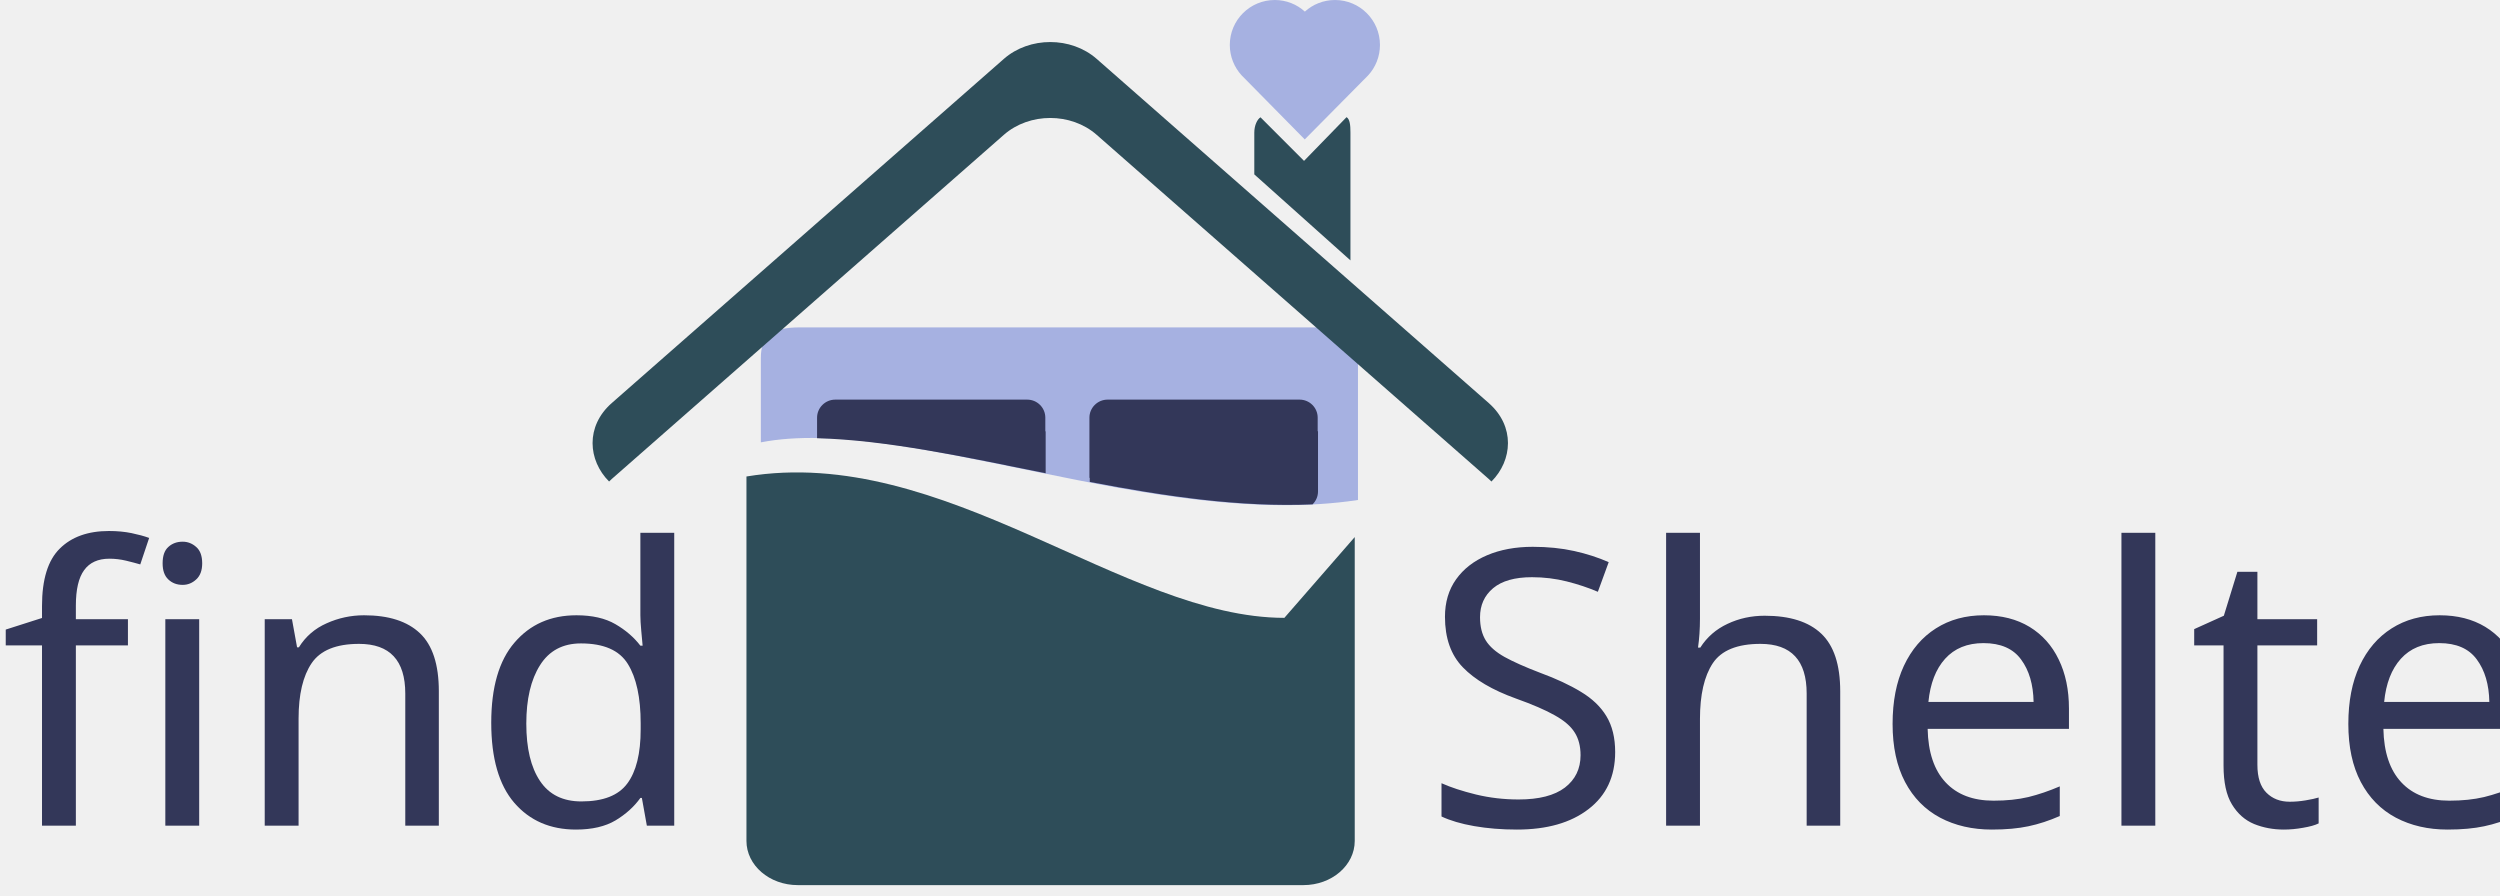
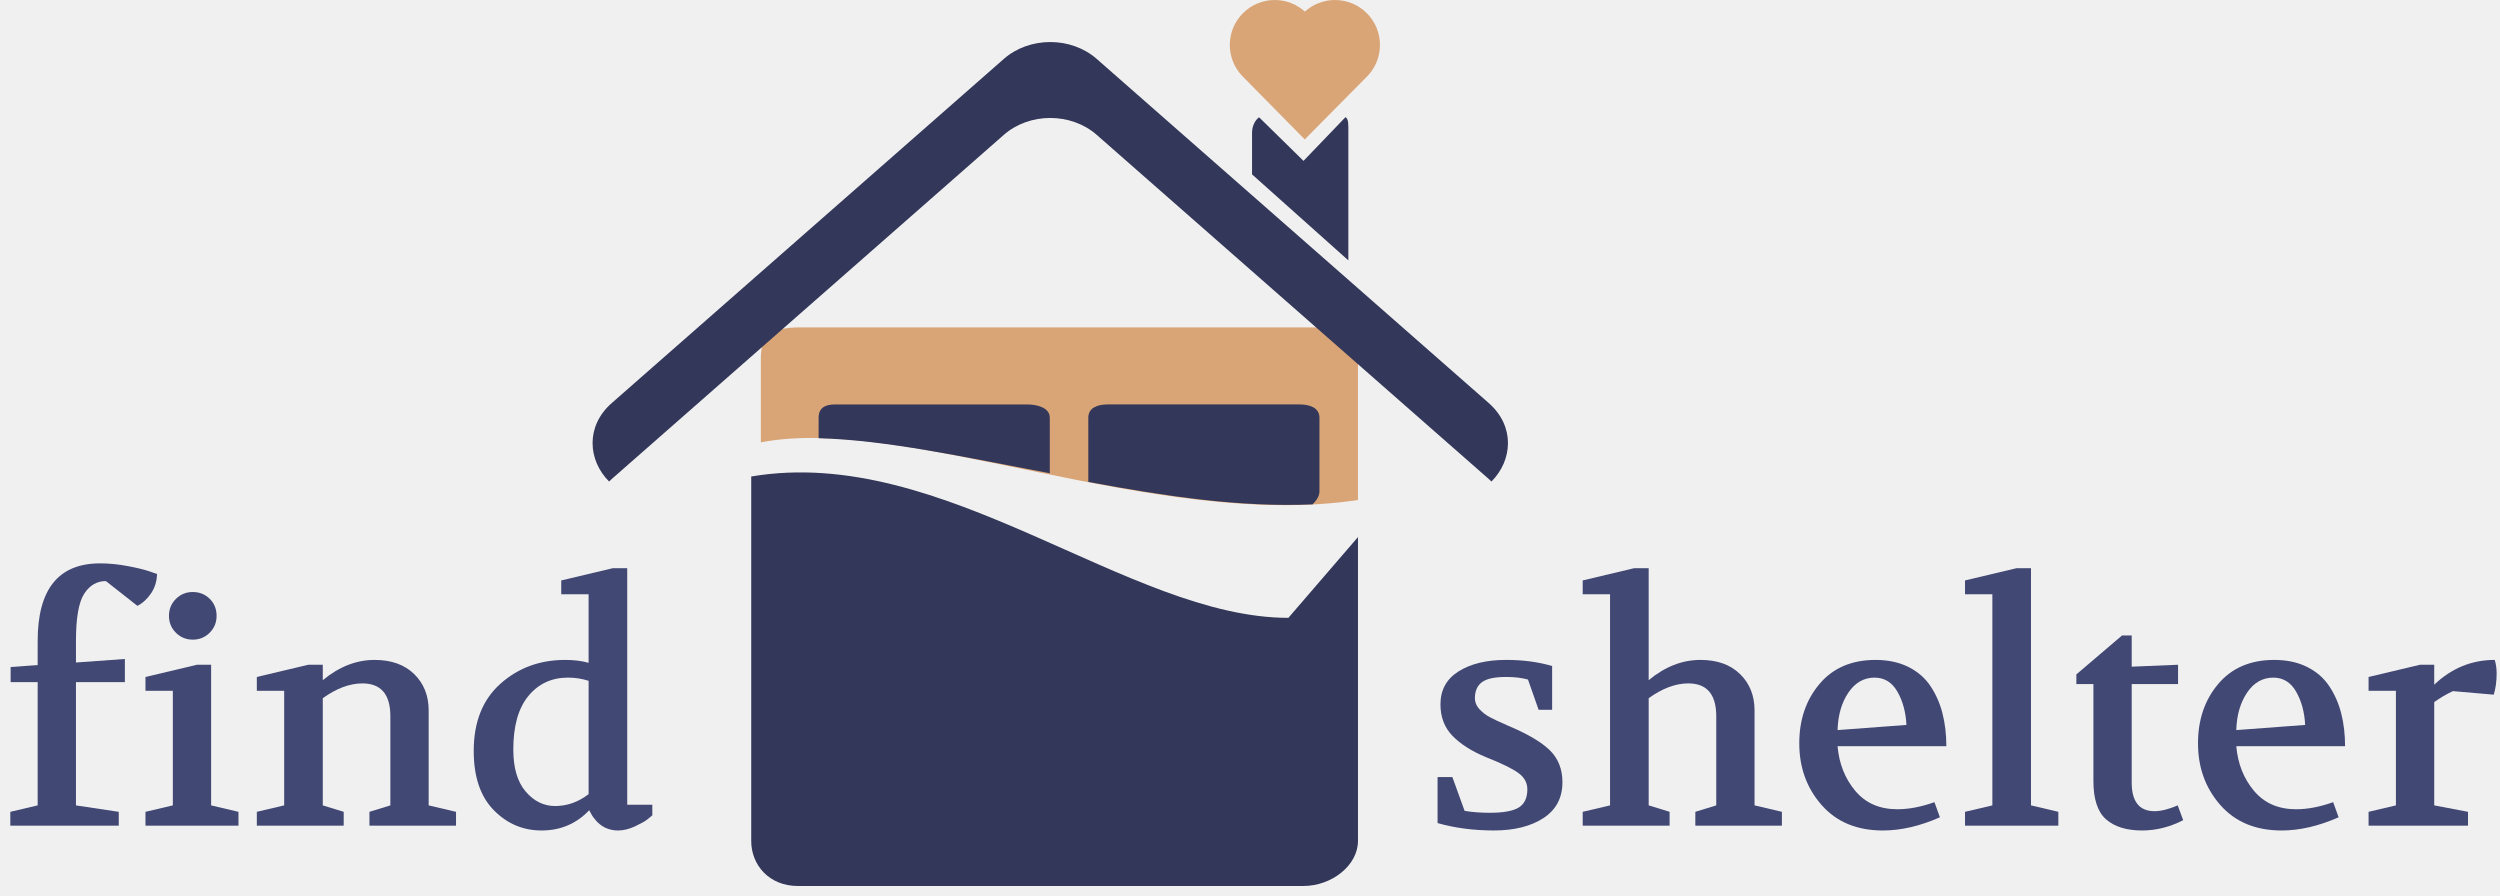
<svg xmlns="http://www.w3.org/2000/svg" version="1.1" id="Layer_1" x="0px" y="0px" width="259.577px" height="92.992px" viewBox="0 0 259.577 92.992" enable-background="new 0 0 259.577 92.992" xml:space="preserve">
  <g>
-     <text transform="matrix(1 0 0 1 0.002 85.7285)" fill="#333759" font-family="Nunito" font-size="40">find</text>
+     <g>
+       <path fill="#424874" d="M1.071,85.729v-1.437l2.84-0.669V70.825H1.104v-1.57l2.807-0.2v-2.506c0-5.368,2.16-8.054,6.482-8.054    c0.936,0,1.899,0.096,2.89,0.284c0.991,0.189,1.743,0.374,2.255,0.552l0.769,0.268c-0.022,0.757-0.229,1.426-0.618,2.005    s-0.863,1.014-1.42,1.303l-3.274-2.573c-0.936,0-1.688,0.44-2.256,1.32c-0.568,0.88-0.852,2.512-0.852,4.896v2.238l5.079-0.367    v2.405H7.888v12.798l4.444,0.669v1.437H1.071z" />
+       <path fill="#424874" d="M15.105,85.729v-1.437l2.84-0.669V71.728h-2.84v-1.437l5.346-1.27h1.47v14.602l2.84,0.669v1.437H15.105z     M22.489,63.942c0,0.69-0.239,1.275-0.718,1.754c-0.479,0.479-1.064,0.719-1.754,0.719s-1.275-0.239-1.754-0.719    c-0.479-0.479-0.719-1.063-0.719-1.754s0.239-1.275,0.719-1.755c0.479-0.479,1.063-0.718,1.754-0.718s1.275,0.233,1.754,0.701    C22.25,62.639,22.489,63.229,22.489,63.942z" />
+       <path fill="#424874" d="M26.666,85.729v-1.437l2.84-0.669V71.728h-2.84v-1.437l5.346-1.27h1.503v1.604    c1.693-1.403,3.486-2.105,5.38-2.105c1.738,0,3.107,0.49,4.11,1.471s1.504,2.238,1.504,3.775v9.857l2.84,0.669v1.437h-8.989    v-1.437l2.172-0.669v-9.256c0-2.271-0.969-3.408-2.907-3.408c-1.315,0-2.685,0.513-4.11,1.537v11.127l2.172,0.669v1.437H26.666z" />
+       <path fill="#424874" d="M49.187,77.977c0-3.008,0.924-5.335,2.773-6.984c1.849-1.647,4.087-2.473,6.716-2.473    c0.936,0,1.749,0.101,2.439,0.301v-7.117h-2.84v-1.437l5.347-1.27h1.503v24.56h2.606v1.103l-0.535,0.435    c-0.223,0.179-0.641,0.412-1.253,0.701c-0.613,0.29-1.208,0.435-1.788,0.435c-0.246,0-0.485-0.028-0.719-0.083    c-0.234-0.056-0.44-0.129-0.618-0.218s-0.345-0.195-0.501-0.317c-0.156-0.122-0.284-0.239-0.384-0.351s-0.201-0.234-0.301-0.367    c-0.1-0.134-0.173-0.245-0.217-0.335c-0.045-0.088-0.1-0.188-0.167-0.301l-0.067-0.133c-1.336,1.403-2.985,2.104-4.945,2.104    c-1.938,0-3.598-0.707-4.979-2.122C49.877,82.693,49.187,80.649,49.187,77.977z M53.297,77.824c0,1.91,0.429,3.366,1.287,4.366    c0.857,1,1.876,1.5,3.057,1.5c1.248,0,2.406-0.411,3.475-1.233V70.69c-0.69-0.222-1.403-0.333-2.138-0.333    c-1.693,0-3.063,0.634-4.11,1.9C53.82,73.524,53.297,75.38,53.297,77.824z" />
+     </g>
  </g>
-   <text transform="matrix(1 0 0 1 147.626 85.7285)" fill="#333759" font-family="'Nunito'" font-size="40">Shelter</text>
-   <path fill="#A6B1E1" d="M141,51.915V37.164c0-2.118-1.078-3.171-4.098-3.171H83.004c-3.021,0-4.004,1.054-4.004,3.171v8.766  C94,43.02,120,55.087,141,51.915z" />
+   <g>
+     <g>
+       <path fill="#424874" d="M149.264,85.461v-4.778h1.537l1.27,3.509c0.779,0.134,1.648,0.2,2.606,0.2    c1.425,0,2.434-0.184,3.023-0.551c0.59-0.368,0.886-0.997,0.886-1.888c0-0.69-0.323-1.265-0.969-1.722    c-0.646-0.456-1.76-0.996-3.342-1.62c-1.492-0.623-2.651-1.364-3.475-2.223c-0.825-0.856-1.236-1.942-1.236-3.258    c0-1.492,0.629-2.634,1.888-3.425c1.258-0.79,2.901-1.187,4.929-1.187c1.759,0,3.353,0.213,4.778,0.636v4.544h-1.403l-1.104-3.141    c-0.646-0.179-1.403-0.268-2.271-0.268c-1.203,0-2.044,0.184-2.523,0.552c-0.479,0.367-0.718,0.918-0.718,1.653    c0,0.424,0.155,0.802,0.468,1.137c0.312,0.334,0.662,0.606,1.053,0.818c0.389,0.212,1.019,0.507,1.888,0.886    c2.026,0.847,3.48,1.698,4.36,2.556c0.88,0.858,1.32,1.967,1.32,3.325c0,1.626-0.657,2.868-1.972,3.726s-3.03,1.286-5.146,1.286    C153.017,86.229,151.067,85.974,149.264,85.461z" />
+       <path fill="#424874" d="M164.333,85.729v-1.437l2.84-0.669v-21.92h-2.84v-1.437l5.346-1.27h1.504v11.628    c1.692-1.403,3.486-2.105,5.38-2.105c1.737,0,3.107,0.49,4.109,1.471c1.003,0.98,1.504,2.238,1.504,3.775v9.857l2.841,0.669v1.437    h-8.989v-1.437l2.172-0.669v-9.256c0-2.271-0.969-3.408-2.906-3.408c-1.315,0-2.686,0.513-4.11,1.537v11.127l2.172,0.669v1.437    H164.333z" />
+       <path fill="#424874" d="M186.82,77.175c0-2.45,0.702-4.506,2.105-6.165s3.341-2.49,5.813-2.49c1.292,0,2.423,0.24,3.392,0.719    c0.97,0.479,1.738,1.142,2.306,1.988c0.568,0.847,0.986,1.793,1.253,2.84c0.268,1.048,0.401,2.184,0.401,3.409h-11.294    c0.155,1.817,0.769,3.363,1.838,4.638s2.527,1.911,4.377,1.911c1.181,0,2.461-0.245,3.843-0.735l0.568,1.57    c-2.072,0.913-4.043,1.37-5.915,1.37c-2.695,0-4.817-0.88-6.365-2.64C187.594,81.83,186.82,79.692,186.82,77.175z M190.797,75.805    l7.15-0.535c-0.066-1.327-0.379-2.478-0.936-3.451s-1.348-1.461-2.372-1.461c-1.114,0-2.021,0.521-2.724,1.561    C191.215,72.958,190.841,74.253,190.797,75.805z" />
+       <path fill="#424874" d="M204.029,85.729v-1.437l2.84-0.669v-21.92h-2.84v-1.437l5.346-1.27h1.504v24.626l2.84,0.669v1.437H204.029    z" />
+       <path fill="#424874" d="M215.59,71.026v-1.003l4.744-4.043h1.003v3.241l4.812-0.2v2.005h-4.812v10.225    c0,1.983,0.79,2.974,2.372,2.974c0.669,0,1.471-0.2,2.406-0.602l0.567,1.537c-1.381,0.713-2.807,1.069-4.276,1.069    c-1.604,0-2.847-0.384-3.726-1.152c-0.881-0.769-1.32-2.1-1.32-3.993V71.026H215.59z" />
+       <path fill="#424874" d="M228.22,77.175c0-2.45,0.702-4.506,2.105-6.165s3.341-2.49,5.813-2.49c1.292,0,2.423,0.24,3.392,0.719    c0.97,0.479,1.738,1.142,2.306,1.988c0.568,0.847,0.986,1.793,1.253,2.84c0.268,1.048,0.401,2.184,0.401,3.409h-11.294    c0.155,1.817,0.769,3.363,1.838,4.638s2.527,1.911,4.377,1.911c1.181,0,2.461-0.245,3.843-0.735l0.568,1.57    c-2.072,0.913-4.043,1.37-5.915,1.37c-2.695,0-4.817-0.88-6.365-2.64C228.993,81.83,228.22,79.692,228.22,77.175z M232.196,75.805    l7.15-0.535c-0.066-1.327-0.379-2.478-0.936-3.451s-1.348-1.461-2.372-1.461c-1.114,0-2.021,0.521-2.724,1.561    C232.614,72.958,232.24,74.253,232.196,75.805z" />
+       <path fill="#424874" d="M245.93,85.729v-1.437l2.84-0.669V71.728h-2.84v-1.437l5.346-1.27h1.471v2.071    c1.805-1.715,3.898-2.573,6.282-2.573c0.134,0.424,0.2,0.892,0.2,1.404c0,0.824-0.101,1.56-0.301,2.205l-4.243-0.368    c-0.669,0.313-1.315,0.691-1.938,1.137v10.726l3.509,0.669v1.437H245.93z" />
+     </g>
+   </g>
+   <path fill="#D9A577" d="M141,51.915V37.164c0-2.118-1.078-3.171-4.098-3.171H83.004c-3.021,0-4.004,1.054-4.004,3.171v8.766  C94,43.02,120,55.087,141,51.915z" />
  <path fill="#FFFFFF" stroke="#000000" stroke-width="10" d="M81.797,52.021" />
  <path fill="#FFFFFF" stroke="#000000" stroke-width="10" d="M81.797,52.021" />
-   <path fill="#2E4D59" d="M77.505,49.475v37.84c0,2.532,2.386,4.587,5.327,4.587h52.503c2.943,0,5.328-2.055,5.328-4.587v-31.55  l-7.306,8.387C116.694,64.151,98.005,46.085,77.505,49.475z" />
-   <path fill="#2E4D59" d="M63.241,49.996c0.092-0.09,0.185-0.181,0.284-0.268L104.23,14c2.659-2.334,6.98-2.334,9.64,0l40.703,35.729  c0.103,0.087,0.194,0.178,0.286,0.268c2.187-2.195,2.479-5.726-0.286-8.152L113.87,6.115c-2.659-2.333-6.981-2.333-9.64,0  L63.525,41.844C60.763,44.27,61.055,47.801,63.241,49.996z" />
-   <path fill="#A6B1E1" d="M143.283,4.667c0-2.577-2.09-4.667-4.668-4.667c-1.202,0-2.302,0.456-3.129,1.204  C134.659,0.456,133.563,0,132.361,0c-2.58,0-4.67,2.09-4.67,4.667c0,1.218,0.468,2.327,1.229,3.158l6.553,6.651l6.568-6.635  C142.813,7.008,143.283,5.894,143.283,4.667z" />
-   <path fill="#2E4D59" d="M139.813,12.165l-4.415,4.539l-4.52-4.525c-0.341,0.214-0.643,0.844-0.643,1.588v4.34l9.983,8.929v-13.27  C140.22,13.006,140.157,12.366,139.813,12.165z" />
-   <path fill="#333759" d="M113.151,50.039c7.751,1.484,15.631,2.656,23.131,2.33c0.35-0.341,0.568-0.813,0.568-1.338v-6.249h-0.034  v-1.416c0-1.034-0.842-1.874-1.882-1.874h-9.867h-0.168h-9.894c-1.042,0-1.89,0.843-1.89,1.877v6.249h0.035V50.039z" />
-   <path fill="#333759" d="M108.572,49.139v-4.356h-0.035v-1.416c0-1.034-0.842-1.874-1.883-1.874h-9.866h-0.168h-9.894  c-1.042,0-1.889,0.843-1.889,1.877V45.5C91.999,45.687,100.14,47.434,108.572,49.139z" />
+   <path fill="#333759" d="M78,49.475v37.84c0,2.532,1.891,4.678,4.833,4.678h52.503c2.943,0,5.664-2.146,5.664-4.678v-31.55  l-7.227,8.387C117.109,64.151,98,46.085,78,49.475z" />
+   <path fill="#333759" d="M63.241,49.996c0.092-0.09,0.185-0.181,0.284-0.268L104.23,14c2.659-2.334,6.98-2.334,9.64,0l40.703,35.729  c0.103,0.087,0.194,0.178,0.286,0.268c2.187-2.195,2.479-5.726-0.286-8.152L113.87,6.115c-2.659-2.333-6.981-2.333-9.64,0  L63.525,41.844C60.763,44.27,61.055,47.801,63.241,49.996z" />
+   <path fill="#D9A577" d="M143.283,4.667c0-2.577-2.09-4.667-4.668-4.667c-1.202,0-2.302,0.456-3.129,1.204  C134.659,0.456,133.563,0,132.361,0c-2.58,0-4.67,2.09-4.67,4.667c0,1.218,0.468,2.327,1.229,3.158l6.553,6.651l6.568-6.635  C142.813,7.008,143.283,5.894,143.283,4.667z" />
+   <path fill="#333759" d="M139.703,12.165l-4.359,4.539l-4.61-4.525c-0.341,0.214-0.733,0.844-0.733,1.588v4.34l10,8.929v-13.27  C140,13.006,140.047,12.366,139.703,12.165z" />
+   <path fill="#333759" d="M113,50.039c8,1.484,15.781,2.656,23.281,2.33c0.35-0.341,0.719-0.813,0.719-1.338v-6.039l0,0v-1.625  c0-1.034-1.025-1.375-2.065-1.375h-9.867h-0.168h-9.894c-1.042,0-2.006,0.344-2.006,1.378v6.622l0,0V50.039z" />
+   <path fill="#333759" d="M109,49.139v-4.146l0,0v-1.625c0-1.034-1.305-1.375-2.346-1.375h-9.866h-0.168h-9.894  c-1.042,0-1.727,0.344-1.727,1.378V45.5C92,45.687,100,47.434,109,49.139z" />
</svg>
